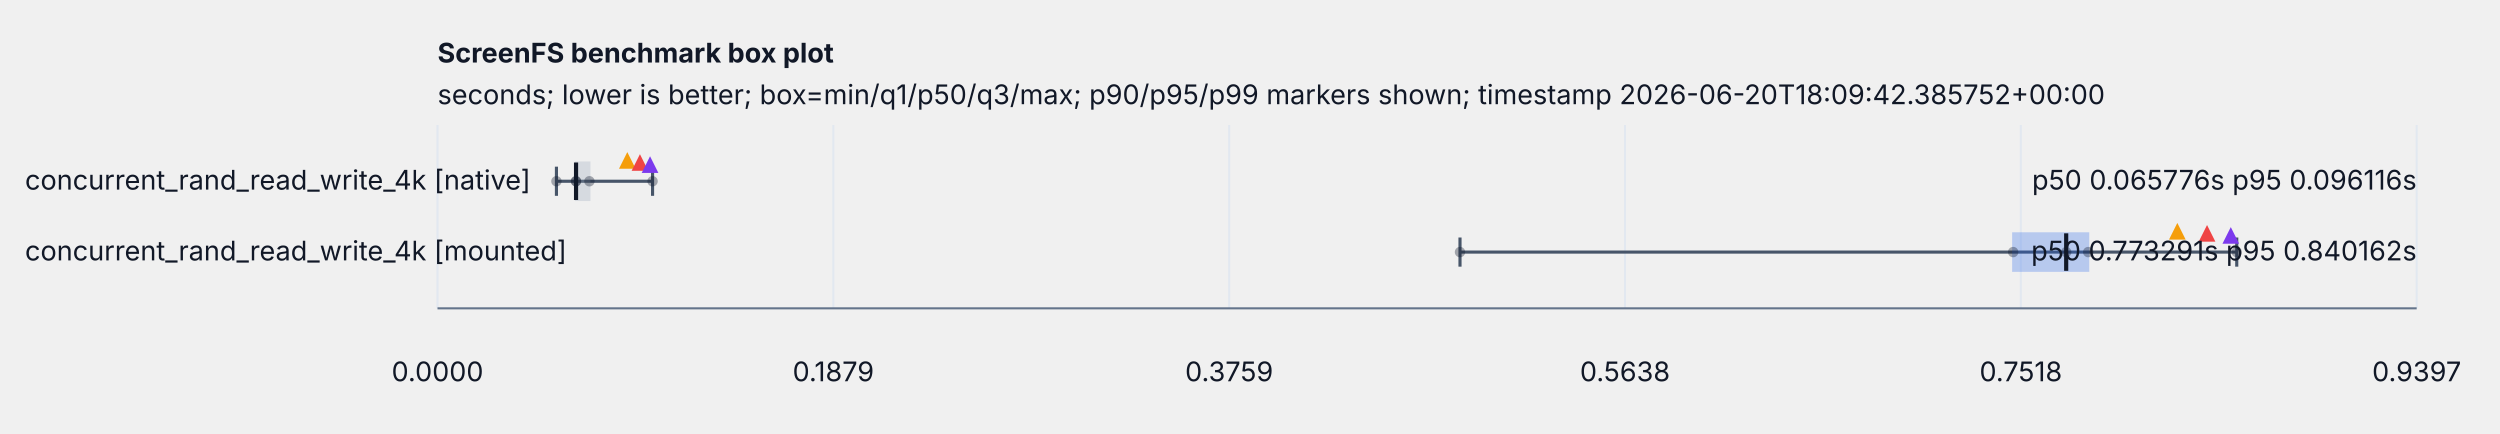
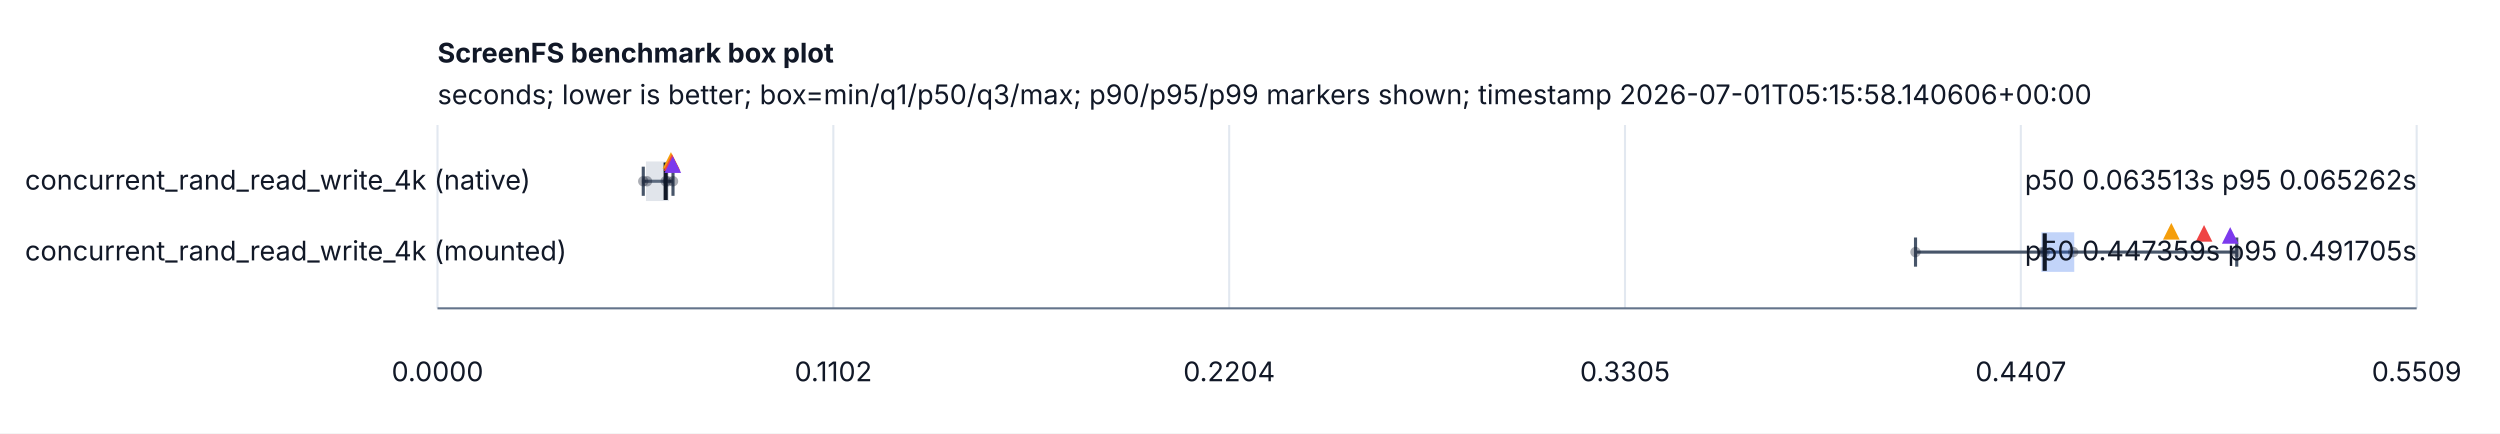
<svg xmlns="http://www.w3.org/2000/svg" width="1200" height="208" viewBox="0 0 1200 208">
+   <rect width="100%" height="100%" fill="white" />
  <style>
text{font-family:Inter,Pretendard,Arial,sans-serif;fill:#111827;font-size:13px}
.axis{stroke:#64748b;stroke-width:1}.grid{stroke:#e2e8f0;stroke-width:1}.median{stroke:#111827;stroke-width:2}.whisker{stroke:#475569;stroke-width:1.5}.sample{fill:#0f172a;opacity:.35}
</style>
  <text x="210" y="30" font-size="20" font-weight="700">ScreenFS benchmark box plot</text>
-   <text x="210" y="50">seconds; lower is better; box=min/q1/p50/q3/max; p90/p95/p99 markers shown; timestamp 2026-06-20T18:09:42.385752+00:00</text>
+   <text x="210" y="50">seconds; lower is better; box=min/q1/p50/q3/max; p90/p95/p99 markers shown; timestamp 2026-07-01T05:15:58.140606+00:00</text>
  <line class="grid" x1="210.00" y1="60" x2="210.00" y2="148" />
  <text x="210.00" y="183" text-anchor="middle">0.0000</text>
  <line class="grid" x1="400.00" y1="60" x2="400.00" y2="148" />
-   <text x="400.00" y="183" text-anchor="middle">0.1879</text>
+   <text x="400.00" y="183" text-anchor="middle">0.1102</text>
  <line class="grid" x1="590.00" y1="60" x2="590.00" y2="148" />
-   <text x="590.00" y="183" text-anchor="middle">0.3759</text>
+   <text x="590.00" y="183" text-anchor="middle">0.2204</text>
  <line class="grid" x1="780.00" y1="60" x2="780.00" y2="148" />
-   <text x="780.00" y="183" text-anchor="middle">0.5638</text>
+   <text x="780.00" y="183" text-anchor="middle">0.3305</text>
  <line class="grid" x1="970.00" y1="60" x2="970.00" y2="148" />
-   <text x="970.00" y="183" text-anchor="middle">0.7518</text>
+   <text x="970.00" y="183" text-anchor="middle">0.4407</text>
  <line class="grid" x1="1160.00" y1="60" x2="1160.00" y2="148" />
-   <text x="1160.00" y="183" text-anchor="middle">0.9397</text>
+   <text x="1160.00" y="183" text-anchor="middle">0.5509</text>
  <line class="axis" x1="210" y1="148" x2="1160" y2="148" />
-   <text x="12" y="91.00">concurrent_rand_read_write_4k [native]</text>
-   <line class="whisker" x1="267.09" y1="87.00" x2="313.23" y2="87.00" />
-   <line class="whisker" x1="267.09" y1="80.00" x2="267.09" y2="94.00" />
-   <line class="whisker" x1="313.23" y1="80.00" x2="313.23" y2="94.00" />
-   <rect x="276.45" y="78.00" width="6.47" height="18" fill="#94a3b8" opacity="0.28" stroke="#94a3b8" />
-   <line class="median" x1="276.50" y1="78.00" x2="276.50" y2="96.00" />
-   <circle class="sample" cx="267.09" cy="87.00" r="2.5" />
-   <circle class="sample" cx="313.23" cy="87.00" r="2.5" />
-   <circle class="sample" cx="276.50" cy="87.00" r="2.5" />
-   <circle class="sample" cx="276.45" cy="87.00" r="2.5" />
-   <circle class="sample" cx="282.92" cy="87.00" r="2.5" />
-   <polygon points="301.11,73.00 297.11,81.00 305.11,81.00" fill="#f59e0b" />
-   <polygon points="307.17,74.00 303.17,82.00 311.17,82.00" fill="#ef4444" />
-   <polygon points="312.02,75.00 308.02,83.00 316.02,83.00" fill="#7c3aed" />
-   <text x="1160" y="91.00" text-anchor="end">p50 0.065776s p95 0.096116s</text>
-   <text x="12" y="125.00">concurrent_rand_read_write_4k [mounted]</text>
-   <line class="whisker" x1="700.80" y1="121.00" x2="1073.64" y2="121.00" />
-   <line class="whisker" x1="700.80" y1="114.00" x2="700.80" y2="128.00" />
+   <text x="12" y="91.00">concurrent_rand_read_write_4k (native)</text>
+   <line class="whisker" x1="308.77" y1="87.00" x2="323.04" y2="87.00" />
+   <line class="whisker" x1="308.77" y1="80.00" x2="308.77" y2="94.00" />
+   <line class="whisker" x1="323.04" y1="80.00" x2="323.04" y2="94.00" />
+   <rect x="310.56" y="78.00" width="10.01" height="18" fill="#94a3b8" opacity="0.28" stroke="#94a3b8" />
+   <line class="median" x1="319.53" y1="78.00" x2="319.53" y2="96.00" />
+   <circle class="sample" cx="310.56" cy="87.00" r="2.5" />
+   <circle class="sample" cx="308.77" cy="87.00" r="2.5" />
+   <circle class="sample" cx="320.57" cy="87.00" r="2.5" />
+   <circle class="sample" cx="319.53" cy="87.00" r="2.5" />
+   <circle class="sample" cx="323.04" cy="87.00" r="2.5" />
+   <polygon points="322.05,73.00 318.05,81.00 326.05,81.00" fill="#f59e0b" />
+   <polygon points="322.54,74.00 318.54,82.00 326.54,82.00" fill="#ef4444" />
+   <polygon points="322.94,75.00 318.94,83.00 326.94,83.00" fill="#7c3aed" />
+   <text x="1160" y="91.00" text-anchor="end">p50 0.063513s p95 0.065262s</text>
+   <text x="12" y="125.00">concurrent_rand_read_write_4k (mounted)</text>
+   <line class="whisker" x1="919.45" y1="121.00" x2="1073.64" y2="121.00" />
+   <line class="whisker" x1="919.45" y1="114.00" x2="919.45" y2="128.00" />
  <line class="whisker" x1="1073.64" y1="114.00" x2="1073.64" y2="128.00" />
-   <rect x="966.32" y="112.00" width="36.02" height="18" fill="#2563eb" opacity="0.28" stroke="#2563eb" />
-   <line class="median" x1="991.77" y1="112.00" x2="991.77" y2="130.00" />
-   <circle class="sample" cx="991.77" cy="121.00" r="2.5" />
-   <circle class="sample" cx="1002.34" cy="121.00" r="2.5" />
-   <circle class="sample" cx="700.80" cy="121.00" r="2.5" />
-   <circle class="sample" cx="966.32" cy="121.00" r="2.5" />
+   <rect x="980.37" y="112.00" width="14.77" height="18" fill="#2563eb" opacity="0.28" stroke="#2563eb" />
+   <line class="median" x1="981.46" y1="112.00" x2="981.46" y2="130.00" />
+   <circle class="sample" cx="995.14" cy="121.00" r="2.5" />
  <circle class="sample" cx="1073.64" cy="121.00" r="2.5" />
-   <polygon points="1045.12,107.00 1041.12,115.00 1049.12,115.00" fill="#f59e0b" />
-   <polygon points="1059.38,108.00 1055.38,116.00 1063.38,116.00" fill="#ef4444" />
-   <polygon points="1070.78,109.00 1066.78,117.00 1074.78,117.00" fill="#7c3aed" />
-   <text x="1160" y="125.00" text-anchor="end">p50 0.773291s p95 0.840162s</text>
+   <circle class="sample" cx="981.46" cy="121.00" r="2.5" />
+   <circle class="sample" cx="980.37" cy="121.00" r="2.5" />
+   <circle class="sample" cx="919.45" cy="121.00" r="2.5" />
+   <polygon points="1042.24,107.00 1038.24,115.00 1046.24,115.00" fill="#f59e0b" />
+   <polygon points="1057.94,108.00 1053.94,116.00 1061.94,116.00" fill="#ef4444" />
+   <polygon points="1070.50,109.00 1066.50,117.00 1074.50,117.00" fill="#7c3aed" />
+   <text x="1160" y="125.00" text-anchor="end">p50 0.447359s p95 0.491705s</text>
</svg>
